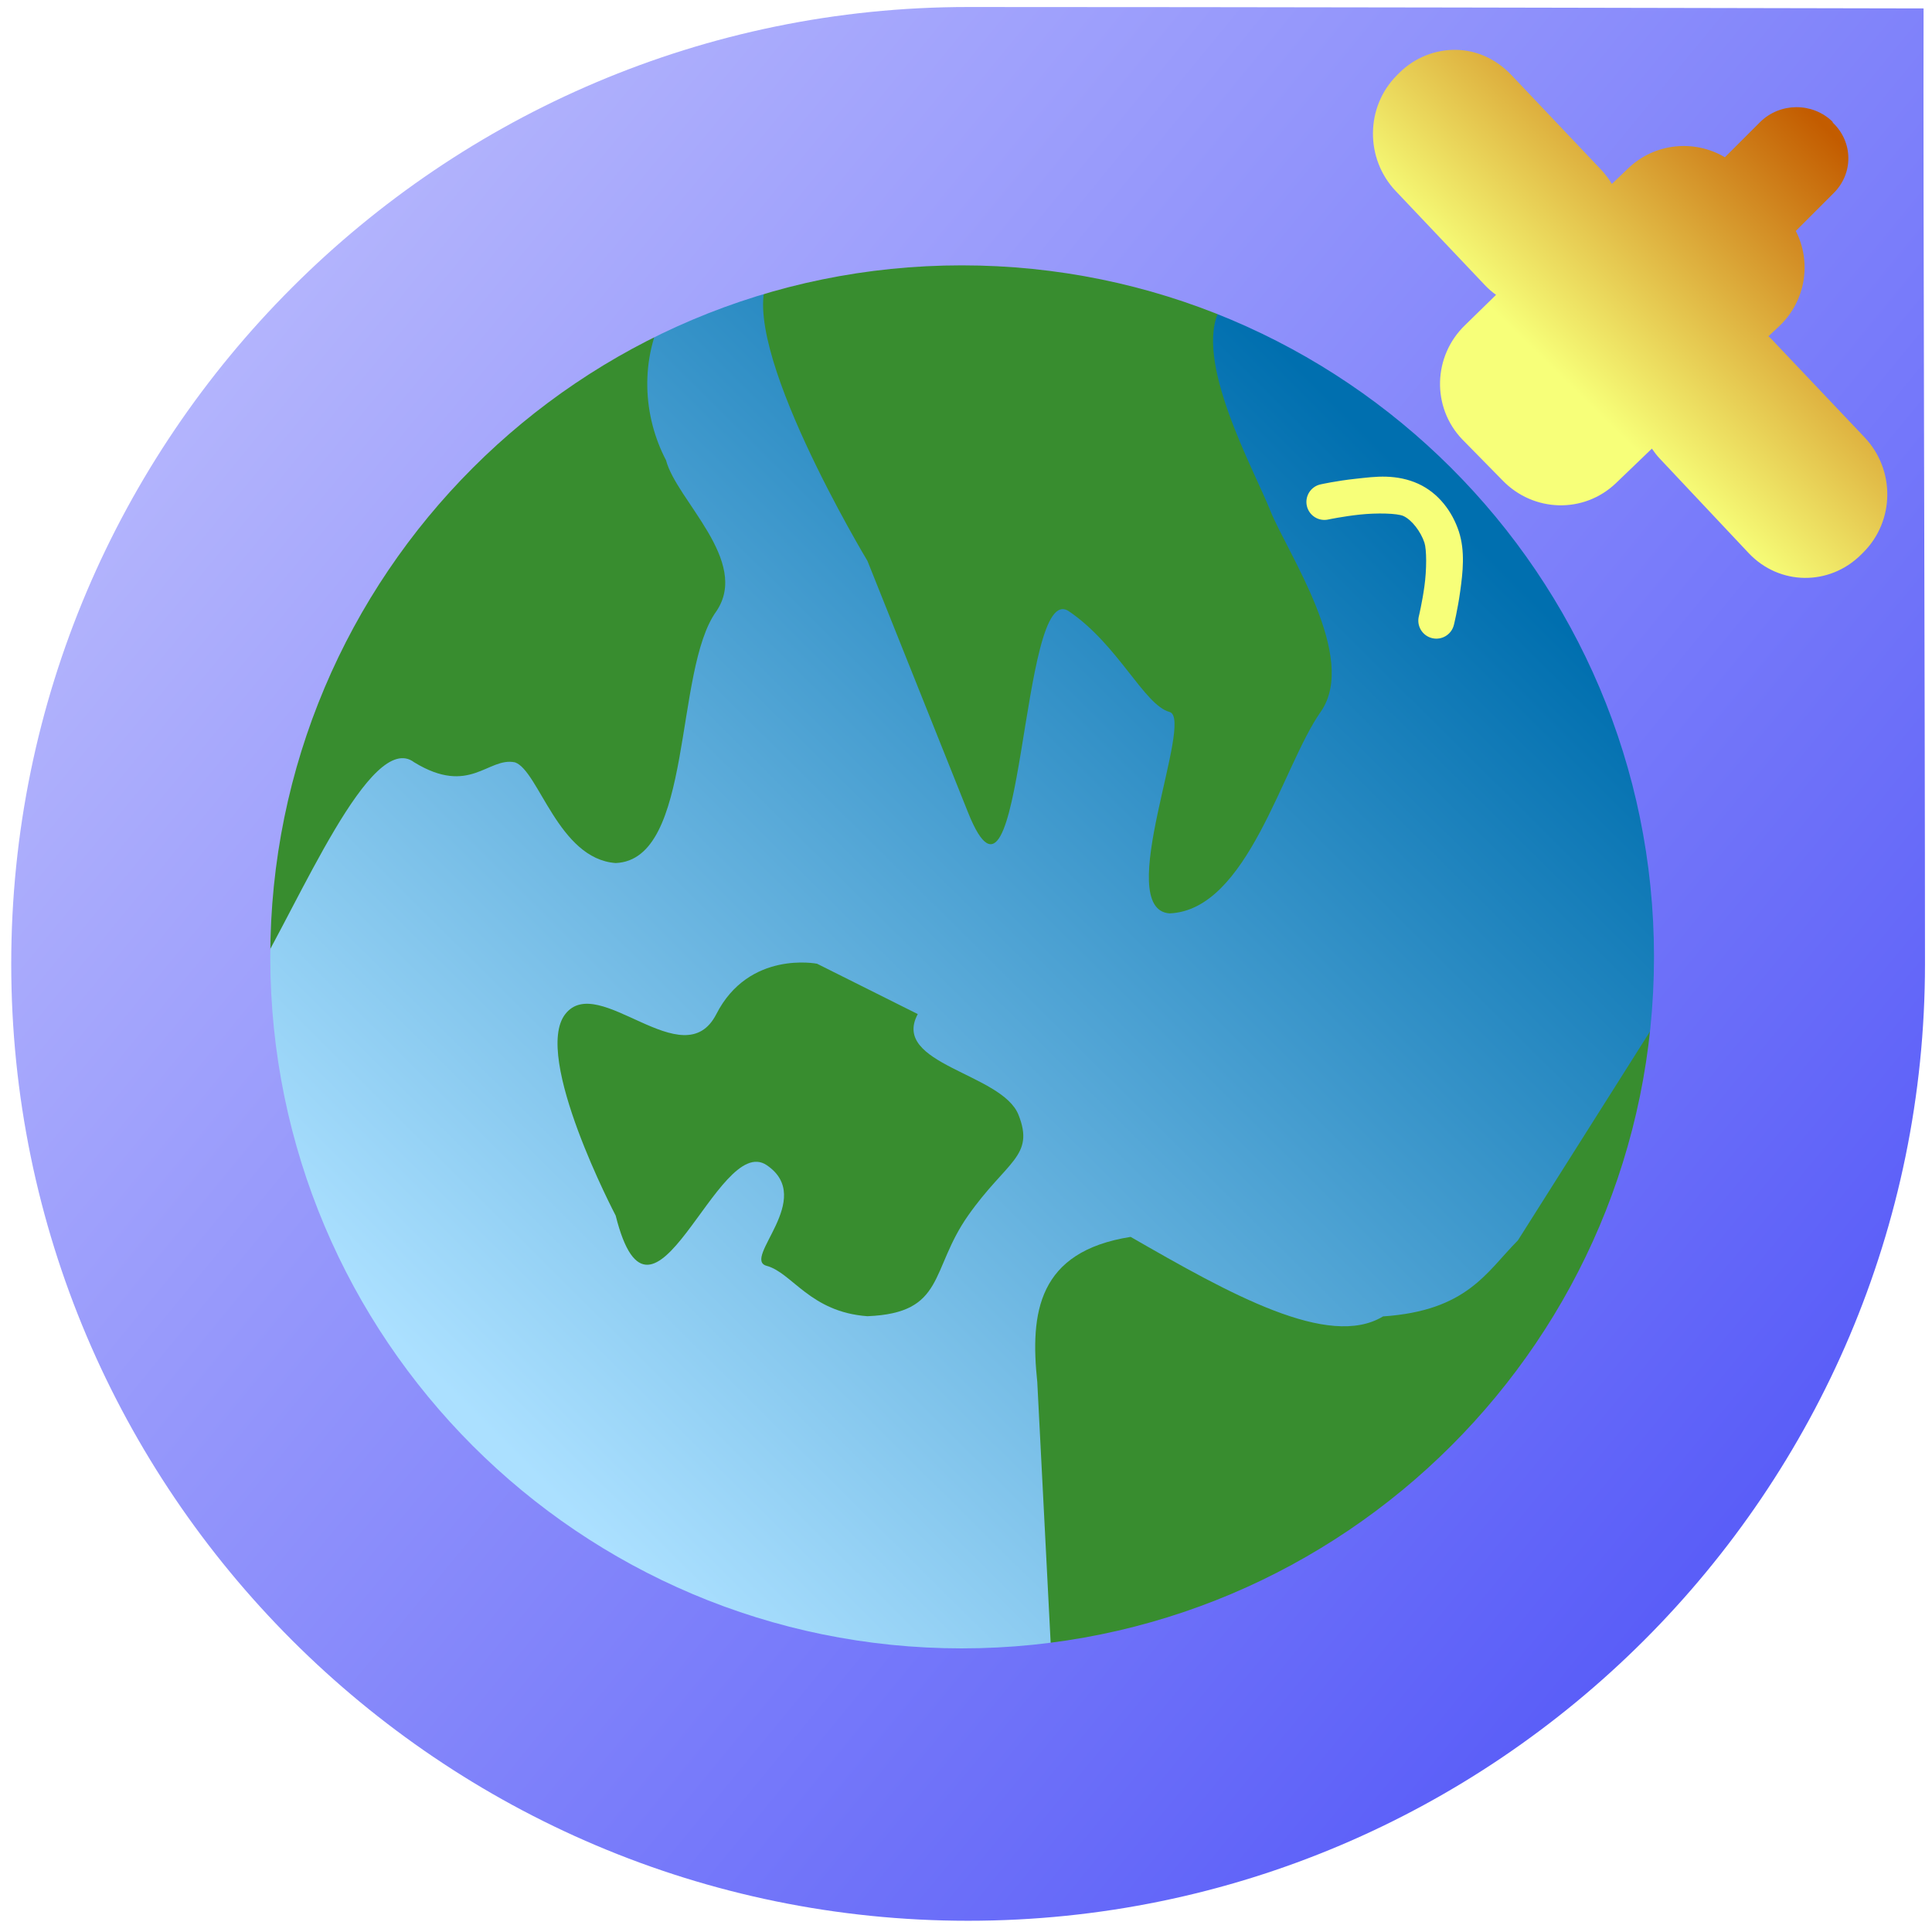
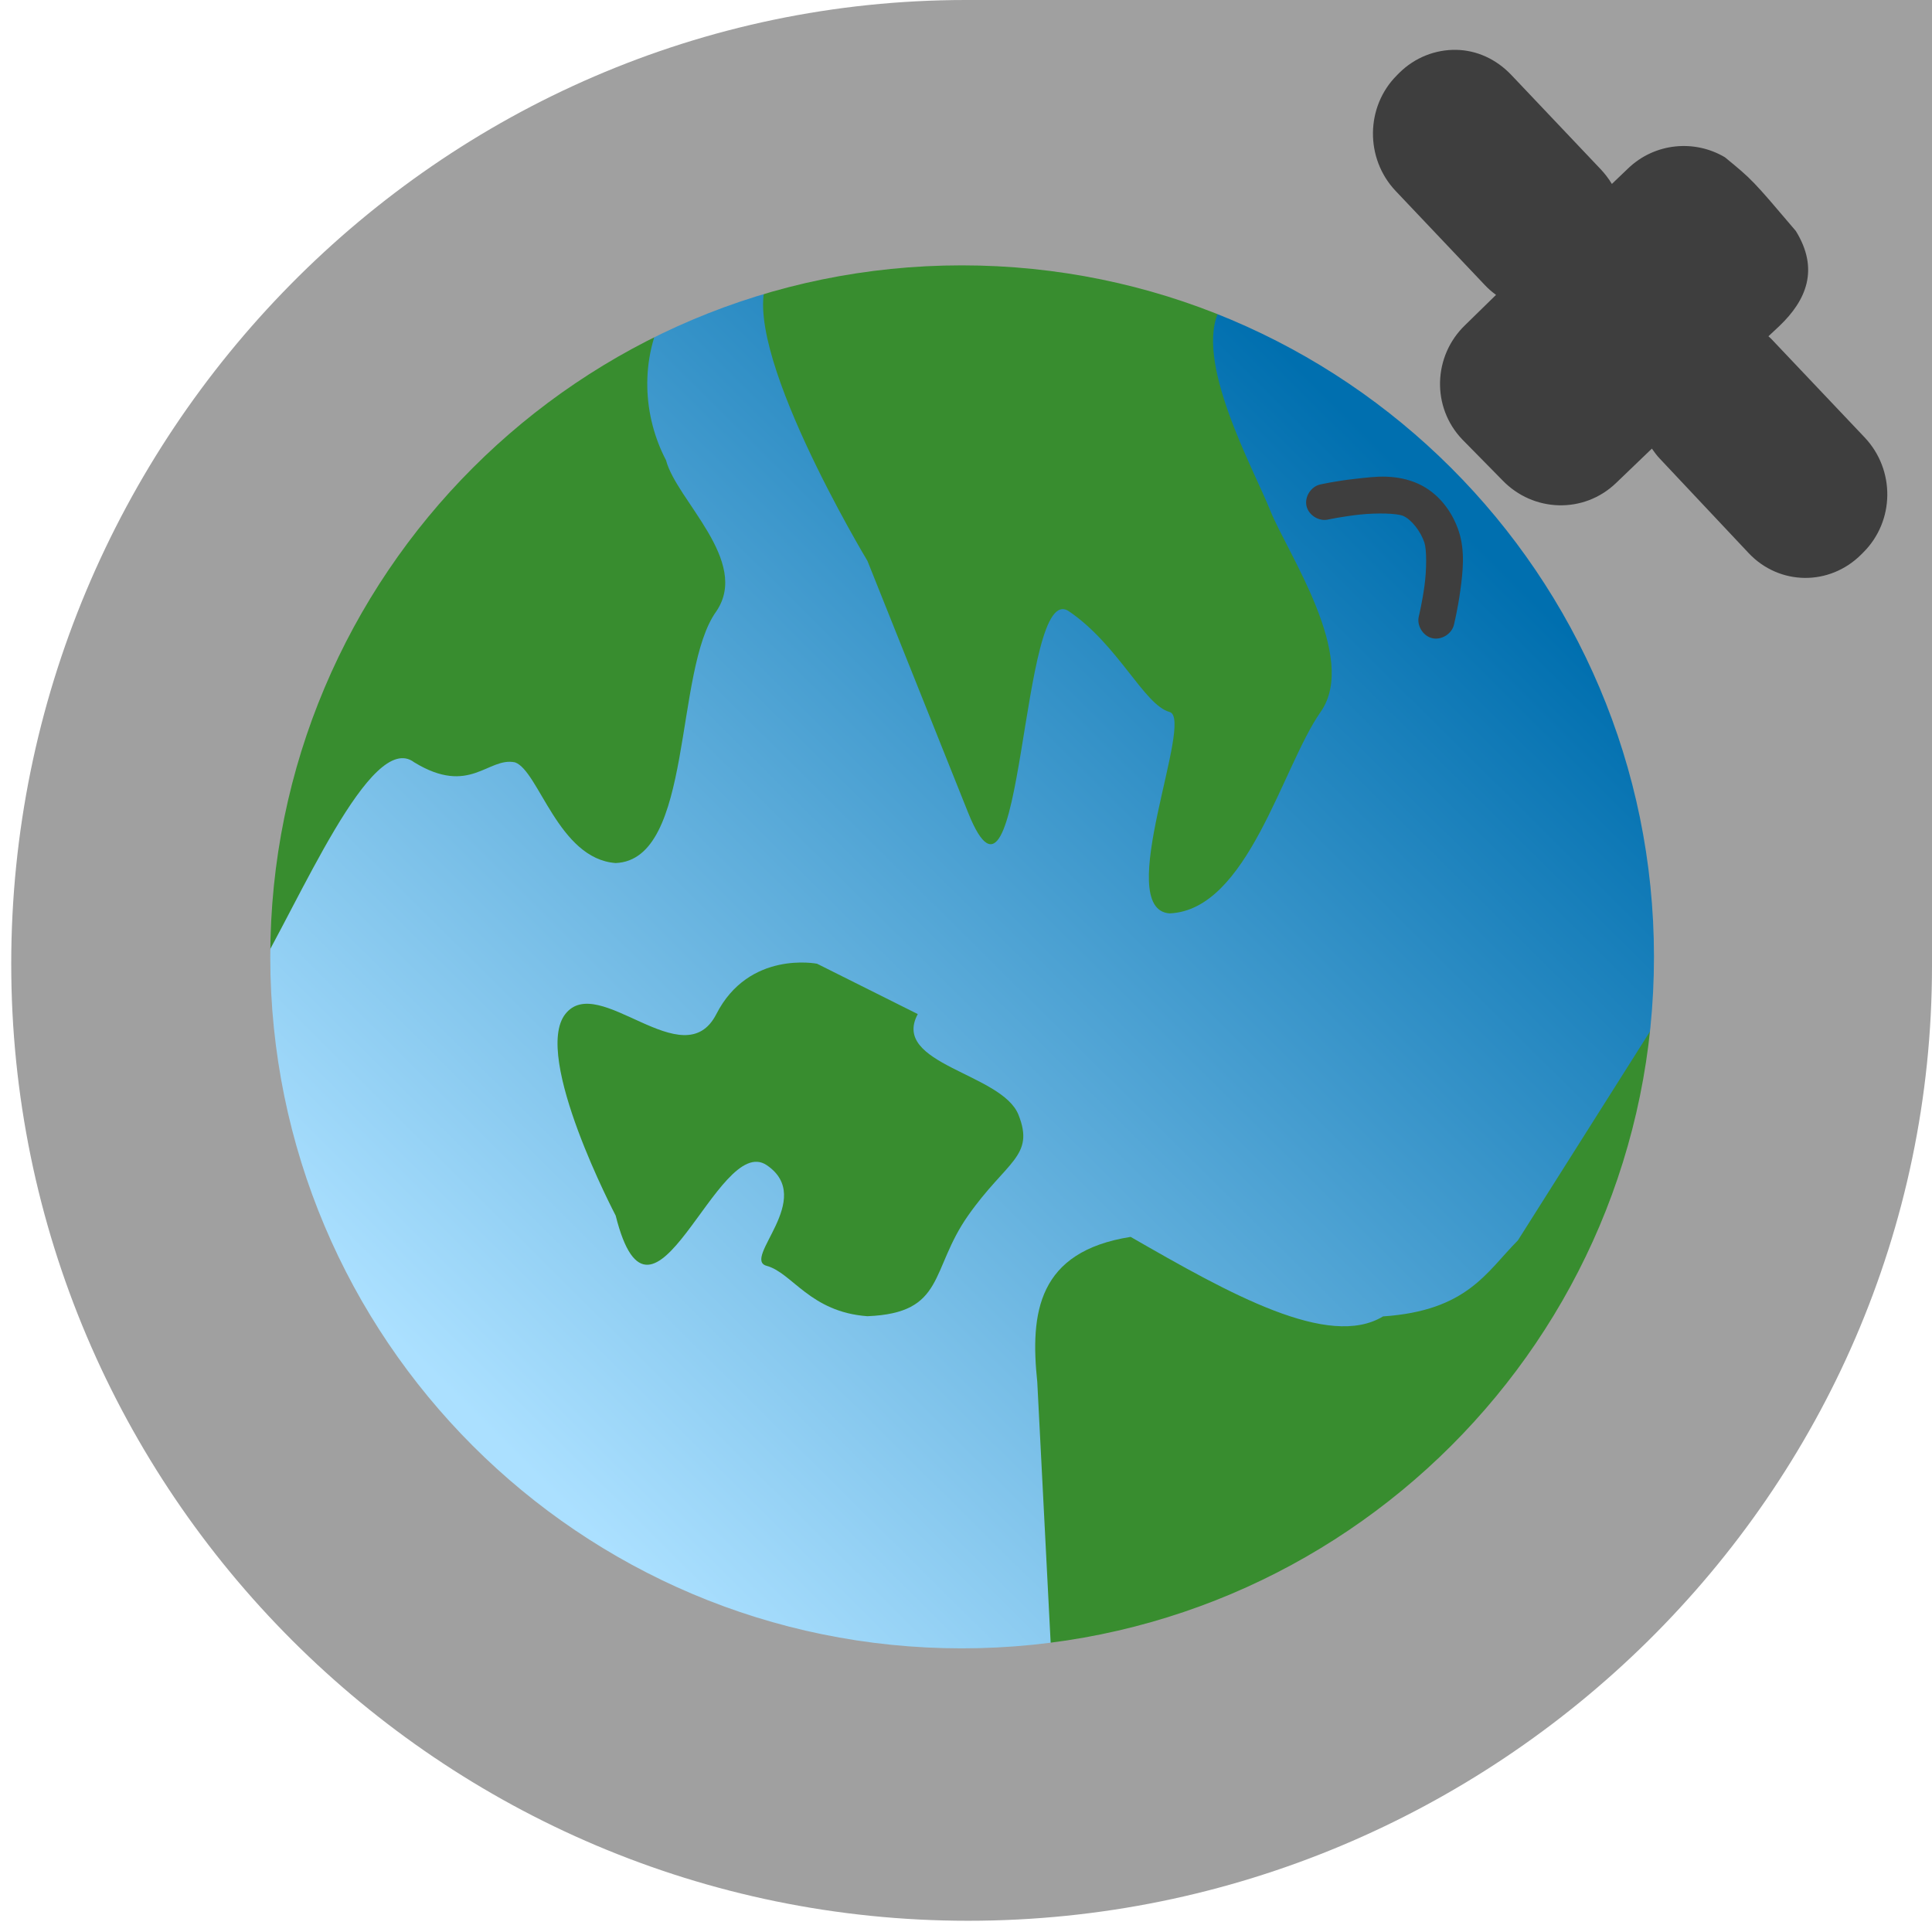
<svg xmlns="http://www.w3.org/2000/svg" xmlns:xlink="http://www.w3.org/1999/xlink" width="86" height="86" id="svg2" version="1.0">
  <defs id="defs4">
    <linearGradient id="linearGradient20424">
      <stop style="stop-color:#f7ff79;stop-opacity:1;" offset="0" id="stop20426" />
      <stop style="stop-color:#c35c00;stop-opacity:1;" offset="1" id="stop20428" />
    </linearGradient>
    <linearGradient id="linearGradient20289">
      <stop style="stop-color:#abe0ff;stop-opacity:1;" offset="0" id="stop20291" />
      <stop style="stop-color:#006faf;stop-opacity:1;" offset="1" id="stop20293" />
    </linearGradient>
    <linearGradient id="linearGradient3171">
      <stop style="stop-color:#bbbcfd;stop-opacity:1;" offset="0" id="stop3173" />
      <stop style="stop-color:#5357f8;stop-opacity:1;" offset="1" id="stop3175" />
    </linearGradient>
    <linearGradient id="linearGradient3308">
      <stop style="stop-color:#ffffff;stop-opacity:1;" offset="0" id="stop3310" />
      <stop id="stop3316" offset="0.433" style="stop-color:#fffdf7;stop-opacity:1;" />
      <stop style="stop-color:#e0b304;stop-opacity:1;" offset="0.747" id="stop3364" />
      <stop style="stop-color:#ffeb3a;stop-opacity:1;" offset="1" id="stop3312" />
    </linearGradient>
    <radialGradient xlink:href="#linearGradient3308" id="radialGradient3314" cx="16" cy="15.5" fx="16" fy="15.5" r="4.5" gradientTransform="matrix(0.997802,0,0,3.228579,0.03516739,-34.02446)" gradientUnits="userSpaceOnUse" />
    <radialGradient xlink:href="#linearGradient3308" id="radialGradient3320" gradientUnits="userSpaceOnUse" gradientTransform="matrix(0,-0.997802,3.228579,0,-34.04297,31.97362)" cx="16" cy="15.5" fx="16" fy="15.5" r="4.5" />
    <radialGradient xlink:href="#linearGradient3308" id="radialGradient3330" gradientUnits="userSpaceOnUse" gradientTransform="matrix(0.997802,0,0,3.228579,0.03516739,-34.02446)" cx="16" cy="15.5" fx="16" fy="15.5" r="4.5" />
    <radialGradient xlink:href="#linearGradient3308" id="radialGradient3339" gradientUnits="userSpaceOnUse" gradientTransform="matrix(0,-0.997802,3.228579,0,-34.04297,31.97362)" cx="16" cy="15.5" fx="16" fy="15.5" r="4.5" />
    <radialGradient xlink:href="#linearGradient3308" id="radialGradient3350" cx="16" cy="16" fx="16" fy="16" r="14.5" gradientUnits="userSpaceOnUse" gradientTransform="translate(20,1)" />
    <radialGradient xlink:href="#linearGradient3308" id="radialGradient3359" gradientUnits="userSpaceOnUse" gradientTransform="translate(20,1)" cx="16" cy="16" fx="16" fy="16" r="14.5" />
    <radialGradient xlink:href="#linearGradient3308" id="radialGradient3362" gradientUnits="userSpaceOnUse" cx="16" cy="16" fx="16" fy="16" r="14.5" />
    <linearGradient xlink:href="#linearGradient20289" id="linearGradient20295" x1="7.319" y1="26.114" x2="25.88" y2="7.385" gradientUnits="userSpaceOnUse" />
-     <linearGradient xlink:href="#linearGradient3171" id="linearGradient20307" gradientUnits="userSpaceOnUse" gradientTransform="matrix(2.748041,0,0,2.748041,-0.8740204,-1.063285)" x1="2" y1="4" x2="30" y2="27" />
    <linearGradient xlink:href="#linearGradient20424" id="linearGradient20430" x1="69.949" y1="-40.318" x2="77.97" y2="-35.374" gradientUnits="userSpaceOnUse" />
    <linearGradient xlink:href="#linearGradient20424" id="linearGradient20432" gradientUnits="userSpaceOnUse" x1="69.949" y1="-40.318" x2="77.97" y2="-35.374" />
    <linearGradient xlink:href="#linearGradient20424" id="linearGradient20434" gradientUnits="userSpaceOnUse" x1="69.949" y1="-40.318" x2="77.97" y2="-35.374" />
    <linearGradient xlink:href="#linearGradient20424" id="linearGradient20436" gradientUnits="userSpaceOnUse" x1="69.949" y1="-40.318" x2="77.97" y2="-35.374" />
    <linearGradient xlink:href="#linearGradient20424" id="linearGradient20438" gradientUnits="userSpaceOnUse" x1="69.949" y1="-40.318" x2="77.97" y2="-35.374" />
    <linearGradient xlink:href="#linearGradient20424" id="linearGradient20440" gradientUnits="userSpaceOnUse" x1="69.949" y1="-40.318" x2="77.97" y2="-35.374" />
    <linearGradient xlink:href="#linearGradient20424" id="linearGradient20443" gradientUnits="userSpaceOnUse" x1="69.949" y1="-40.318" x2="77.97" y2="-35.374" />
    <linearGradient xlink:href="#linearGradient20424" id="linearGradient20446" gradientUnits="userSpaceOnUse" x1="69.949" y1="-40.318" x2="77.97" y2="-35.374" />
    <linearGradient xlink:href="#linearGradient20424" id="linearGradient20449" gradientUnits="userSpaceOnUse" x1="69.949" y1="-40.318" x2="77.97" y2="-35.374" />
    <linearGradient xlink:href="#linearGradient20424" id="linearGradient20452" gradientUnits="userSpaceOnUse" x1="69.949" y1="-40.318" x2="77.97" y2="-35.374" />
    <linearGradient xlink:href="#linearGradient20424" id="linearGradient20455" gradientUnits="userSpaceOnUse" x1="69.949" y1="-40.318" x2="77.97" y2="-35.374" gradientTransform="translate(0,54)" />
-     <linearGradient xlink:href="#linearGradient20424" id="linearGradient20458" gradientUnits="userSpaceOnUse" gradientTransform="translate(0,54)" x1="69.675" y1="-37.022" x2="80.991" y2="-48.558" />
  </defs>
  <g id="layer1" transform="translate(0,54)">
    <rect style="fill:#dbf300;fill-opacity:1;stroke:none" id="rect3355" width="8.244" height="0" x="89.811" y="-35.827" />
-     <path style="fill:url(#linearGradient20295);fill-opacity:1;stroke:none" id="path2452" d="M 30,16 A 14,14 0 1 1 2,16 14,14 0 1 1 30,16 z" transform="matrix(2.24143,0,0,2.24143,7.231749,-46.9636)" />
+     <path style="fill:url(#linearGradient20295);fill-opacity:1;stroke:none" id="path2452" d="M 30,16 C 30,23.732 23.732,30 16,30 8.268,30 2,23.732 2,16 2,8.268 8.268,2 16,2 23.732,2 30,8.268 30,16 z" transform="matrix(2.24143,0,0,2.24143,7.231749,-46.9636)" />
    <path style="fill:#388d2f;fill-opacity:1;fill-rule:evenodd;stroke:none" d="m 11.234,-10.345 c 2.099,-3.486 5.272,-11.194 7.205,-9.721 2.474,1.51 3.278,-0.247 4.483,0 1.057,0.363 1.931,4.298 4.483,4.483 3.484,-0.141 2.576,-8.584 4.483,-11.207 1.514,-2.241 -1.78,-4.945 -2.241,-6.724 -1.014,-1.934 -1.208,-4.483 0,-6.724 l -9.652,5.763 -4.483,6.793 -4.689,11.482 z" id="path3366" />
    <path style="fill:#388d2f;fill-opacity:1;fill-rule:evenodd;stroke:none" d="M 46.789,19.529 46.173,7.523 c -0.325,-3.088 0.019,-5.811 4.156,-6.465 4.43,2.549 8.814,5.006 11.236,3.54 3.747,-0.256 4.592,-1.963 6.003,-3.386 l 6.618,-10.466 -1.231,8.619 -4.31,7.85 -6.311,6.926 -7.85,3.848 -7.696,1.539 z" id="path3368" />
    <path style="fill:#388d2f;fill-opacity:1;fill-rule:evenodd;stroke:none" d="m 43.095,-17.825 c 2.497,6.243 2.28,-10.457 4.483,-8.966 2.203,1.492 3.352,4.178 4.483,4.483 1.131,0.305 -2.552,8.781 0,8.966 3.484,-0.141 5.014,-6.533 6.724,-8.966 1.71,-2.432 -1.504,-7.109 -2.241,-8.966 -0.738,-1.857 -3.45,-6.724 -2.241,-8.966 l -10.726,-3.409 c 0,0 -7.922,-0.811 -9.378,2.035 -1.455,2.846 4.414,12.581 4.414,12.581 z" id="path2402" />
    <path style="fill:#388d2f;fill-opacity:1;fill-rule:evenodd;stroke:none" d="m 27.405,0.106 c 1.631,6.524 4.521,-3.733 6.724,-2.241 2.203,1.492 -1.131,4.178 0,4.483 1.131,0.305 1.931,2.057 4.483,2.241 3.484,-0.141 2.773,-2.051 4.483,-4.483 1.71,-2.432 2.979,-2.626 2.241,-4.483 -0.738,-1.857 -5.691,-2.241 -4.483,-4.483 l -4.483,-2.241 c 0,0 -3.028,-0.605 -4.483,2.241 -1.455,2.846 -5.25,-1.888 -6.724,0 -1.474,1.888 2.241,8.966 2.241,8.966 z" id="path2404" />
-     <path style="font-size:medium;font-style:normal;font-variant:normal;font-weight:normal;font-stretch:normal;text-indent:0;text-align:start;text-decoration:none;line-height:normal;letter-spacing:normal;word-spacing:normal;text-transform:none;direction:ltr;block-progression:tb;writing-mode:lr-tb;text-anchor:start;baseline-shift:baseline;color:#000000;fill:url(#linearGradient20307);fill-opacity:1;stroke:none;stroke-width:3;marker:none;visibility:visible;display:inline;overflow:visible;enable-background:accumulate;font-family:Sans;-inkscape-font-specification:Sans" d="M 43.094 0.312 C 19.618 0.312 0.5 19.431 0.5 42.906 C 0.5 66.382 19.618 85.5 43.094 85.5 C 66.569 85.5 85.688 66.382 85.688 42.906 C 85.688 31.168 85.602 8.561 85.625 0.375 C 74.939 0.351 54.832 0.312 43.094 0.312 z M 42.812 11.812 C 59.815 11.812 73.625 25.592 73.625 42.594 C 73.625 59.596 59.815 73.375 42.812 73.375 C 25.81 73.375 12.031 59.596 12.031 42.594 C 12.031 25.592 25.81 11.812 42.812 11.812 z " id="path20303" transform="translate(0,-54)" />
-     <path style="font-size:medium;font-style:normal;font-variant:normal;font-weight:normal;font-stretch:normal;text-indent:0;text-align:start;text-decoration:none;line-height:normal;letter-spacing:normal;word-spacing:normal;text-transform:none;direction:ltr;block-progression:tb;writing-mode:lr-tb;text-anchor:start;baseline-shift:baseline;color:#000000;fill:url(#linearGradient20458);fill-opacity:1;stroke:none;stroke-width:1.6;marker:none;visibility:visible;display:inline;overflow:visible;enable-background:accumulate;font-family:Sans;-inkscape-font-specification:Sans" d="M 64.812 2.219 C 63.907 2.205 62.986 2.549 62.281 3.25 L 62.188 3.344 C 60.778 4.746 60.758 7.056 62.125 8.5 L 66.094 12.688 C 66.254 12.857 66.412 12.995 66.594 13.125 L 65.219 14.469 C 63.784 15.846 63.716 18.128 65.094 19.562 L 66.875 21.375 C 68.253 22.81 70.503 22.878 71.938 21.5 L 73.531 19.969 C 73.636 20.12 73.745 20.269 73.875 20.406 L 77.844 24.625 C 79.211 26.069 81.434 26.09 82.844 24.688 L 82.938 24.594 C 84.347 23.191 84.367 20.913 83 19.469 L 79.031 15.281 C 78.928 15.172 78.831 15.062 78.719 14.969 L 79.219 14.5 C 80.392 13.374 80.64 11.655 79.938 10.281 L 81.625 8.594 C 82.506 7.717 82.492 6.328 81.594 5.469 L 81.562 5.406 C 80.665 4.547 79.225 4.561 78.344 5.438 L 76.781 7 C 75.428 6.199 73.661 6.355 72.469 7.5 L 71.75 8.188 C 71.615 7.961 71.438 7.73 71.25 7.531 L 67.281 3.344 C 66.598 2.622 65.718 2.232 64.812 2.219 z M 61.719 21.219 C 61.246 21.202 60.777 21.266 60.344 21.312 C 59.477 21.405 58.781 21.562 58.781 21.562 A 0.8 0.8 0 1 0 59.125 23.125 C 59.125 23.125 59.77 22.988 60.531 22.906 C 61.293 22.825 62.199 22.847 62.469 22.969 C 62.847 23.14 63.247 23.672 63.406 24.156 C 63.508 24.466 63.509 25.352 63.406 26.094 C 63.304 26.835 63.156 27.438 63.156 27.438 A 0.803 0.803 0 1 0 64.719 27.812 C 64.719 27.812 64.885 27.145 65 26.312 C 65.115 25.48 65.225 24.533 64.938 23.656 C 64.65 22.78 64.041 21.947 63.125 21.531 C 62.676 21.327 62.191 21.235 61.719 21.219 z " transform="translate(0,-54)" id="path20391" />
+     <path style="font-size:medium;font-style:normal;font-variant:normal;font-weight:normal;font-stretch:normal;text-indent:0;text-align:start;text-decoration:none;line-height:normal;letter-spacing:normal;word-spacing:normal;text-transform:none;direction:ltr;block-progression:tb;writing-mode:lr-tb;text-anchor:start;baseline-shift:baseline;color:#000000;fill:#a0a0a0;fill-opacity:1;stroke:none;stroke-width:3;marker:none;visibility:visible;display:inline;overflow:visible;enable-background:accumulate;font-family:Sans;-inkscape-font-specification:Sans" d="M 43,0 C 19.524,0 0.5,19.431 0.5,42.906 0.5,66.382 19.618,85.5 43.094,85.5 66.569,85.5 86,66.476 86,43 86,31.262 86,8 86,0 75,0 54.738,0 43,0 z m -0.188,11.812 c 17.002,0 30.812,13.779 30.812,30.781 0,17.002 -13.81,30.781 -30.812,30.781 -17.002,0 -30.781,-13.779 -30.781,-30.781 0,-17.002 13.779,-30.781 30.781,-30.781 z" id="path20303" transform="translate(0,-54)" />
+     <path style="font-size:medium;font-style:normal;font-variant:normal;font-weight:normal;font-stretch:normal;text-indent:0;text-align:start;text-decoration:none;line-height:normal;letter-spacing:normal;word-spacing:normal;text-transform:none;direction:ltr;block-progression:tb;writing-mode:lr-tb;text-anchor:start;baseline-shift:baseline;color:#000000;fill:#3e3e3e;fill-opacity:1;stroke:none;stroke-width:1.6;marker:none;visibility:visible;display:inline;overflow:visible;enable-background:accumulate;font-family:Sans;-inkscape-font-specification:Sans" d="M 64.812,2.219 C 63.907,2.205 62.986,2.549 62.281,3.25 L 62.188,3.344 C 60.778,4.746 60.758,7.056 62.125,8.5 l 3.969,4.188 c 0.16,0.169 0.319,0.307 0.5,0.438 l -1.375,1.344 c -1.435,1.378 -1.503,3.659 -0.125,5.094 L 66.875,21.375 c 1.378,1.435 3.628,1.503 5.062,0.125 l 1.594,-1.531 c 0.105,0.151 0.214,0.3 0.344,0.438 l 3.969,4.219 c 1.367,1.444 3.59,1.465 5,0.062 l 0.094,-0.094 c 1.41,-1.402 1.429,-3.681 0.062,-5.125 l -3.969,-4.188 c -0.103,-0.109 -0.2,-0.219 -0.312,-0.312 l 0.5,-0.469 C 80.392,13.374 81,12 79.938,10.281 78,8 78,8 76.781,7 75.428,6.199 73.661,6.355 72.469,7.5 L 71.75,8.188 C 71.615,7.961 71.438,7.73 71.25,7.531 L 67.281,3.344 C 66.598,2.622 65.718,2.232 64.812,2.219 z m -3.094,19 c -0.473,-0.017 -0.942,0.047 -1.375,0.094 -0.867,0.093 -1.562,0.25 -1.562,0.25 -0.416,0.083 -0.716,0.542 -0.625,0.956 0.091,0.414 0.556,0.705 0.968,0.606 0,0 0.645,-0.137 1.406,-0.219 0.761,-0.081 1.668,-0.06 1.938,0.062 0.378,0.171 0.779,0.704 0.938,1.188 0.102,0.31 0.103,1.196 0,1.938 -0.103,0.741 -0.25,1.344 -0.25,1.344 -0.098,0.409 0.185,0.871 0.594,0.969 0.409,0.098 0.871,-0.185 0.969,-0.594 0,0 0.166,-0.667 0.281,-1.5 0.115,-0.833 0.225,-1.78 -0.062,-2.656 -0.288,-0.876 -0.896,-1.71 -1.812,-2.125 -0.449,-0.204 -0.934,-0.296 -1.406,-0.312 z" transform="translate(0,-54)" id="path20391" />
  </g>
</svg>
